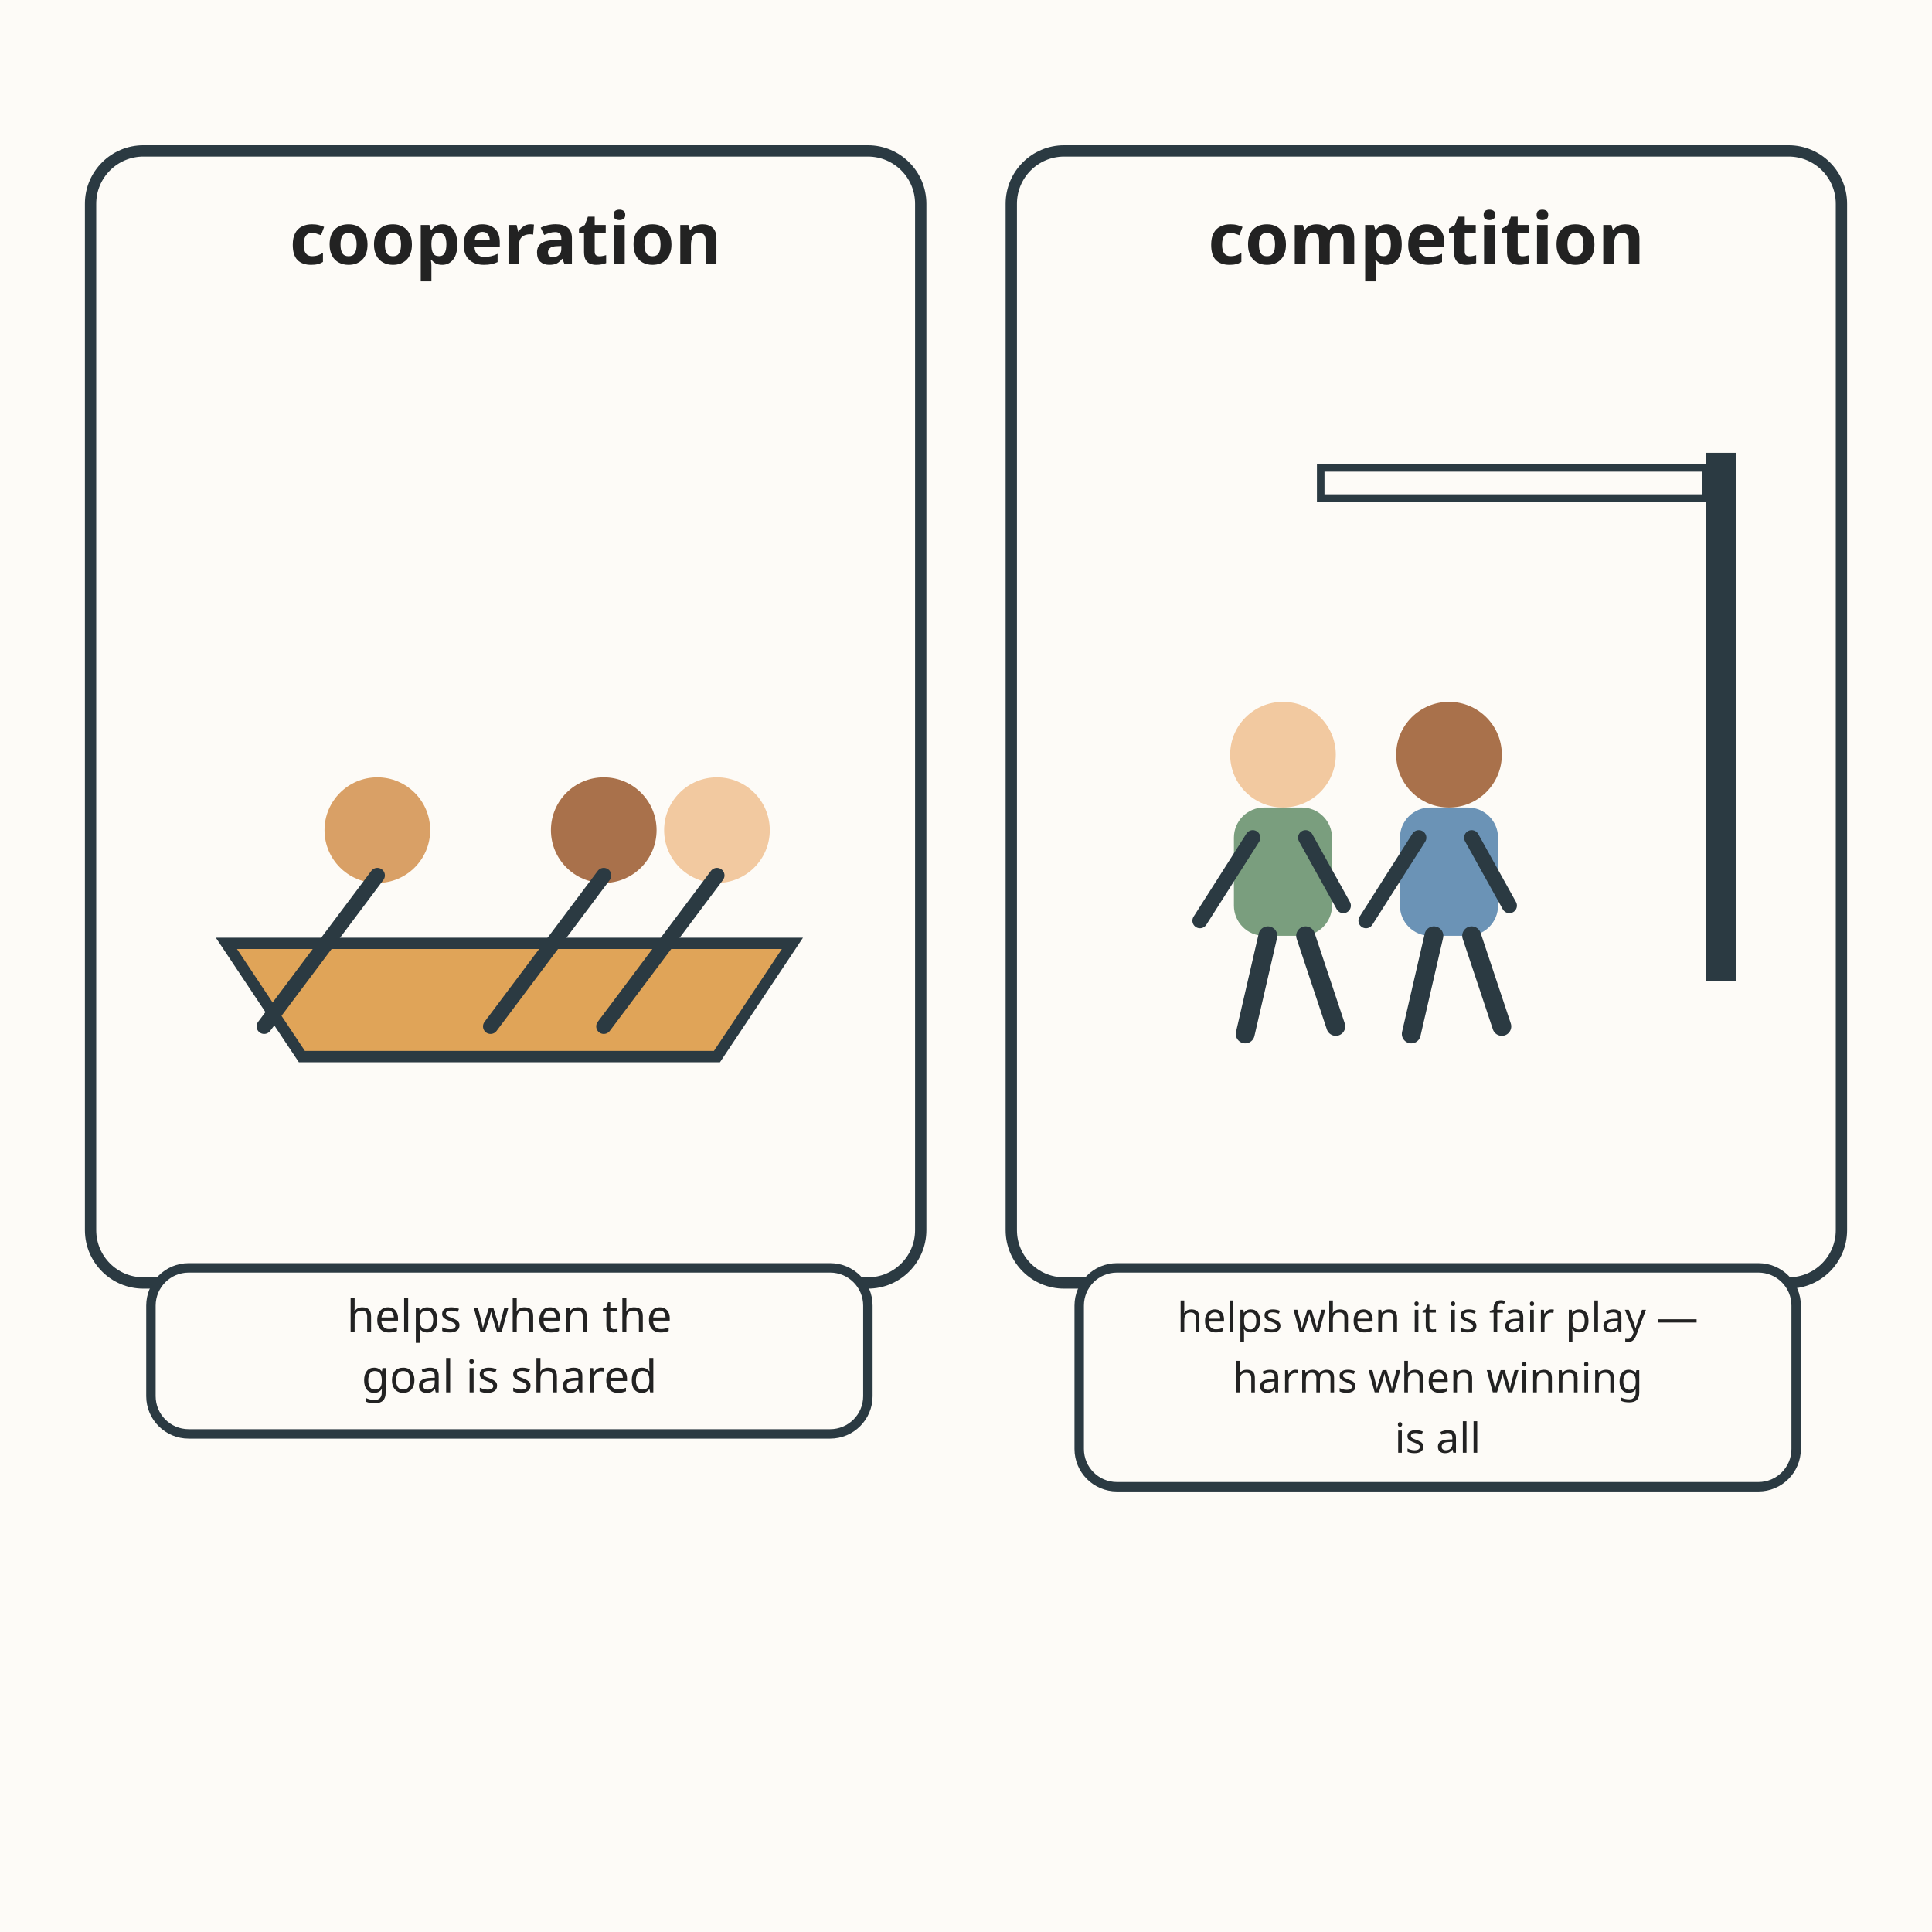
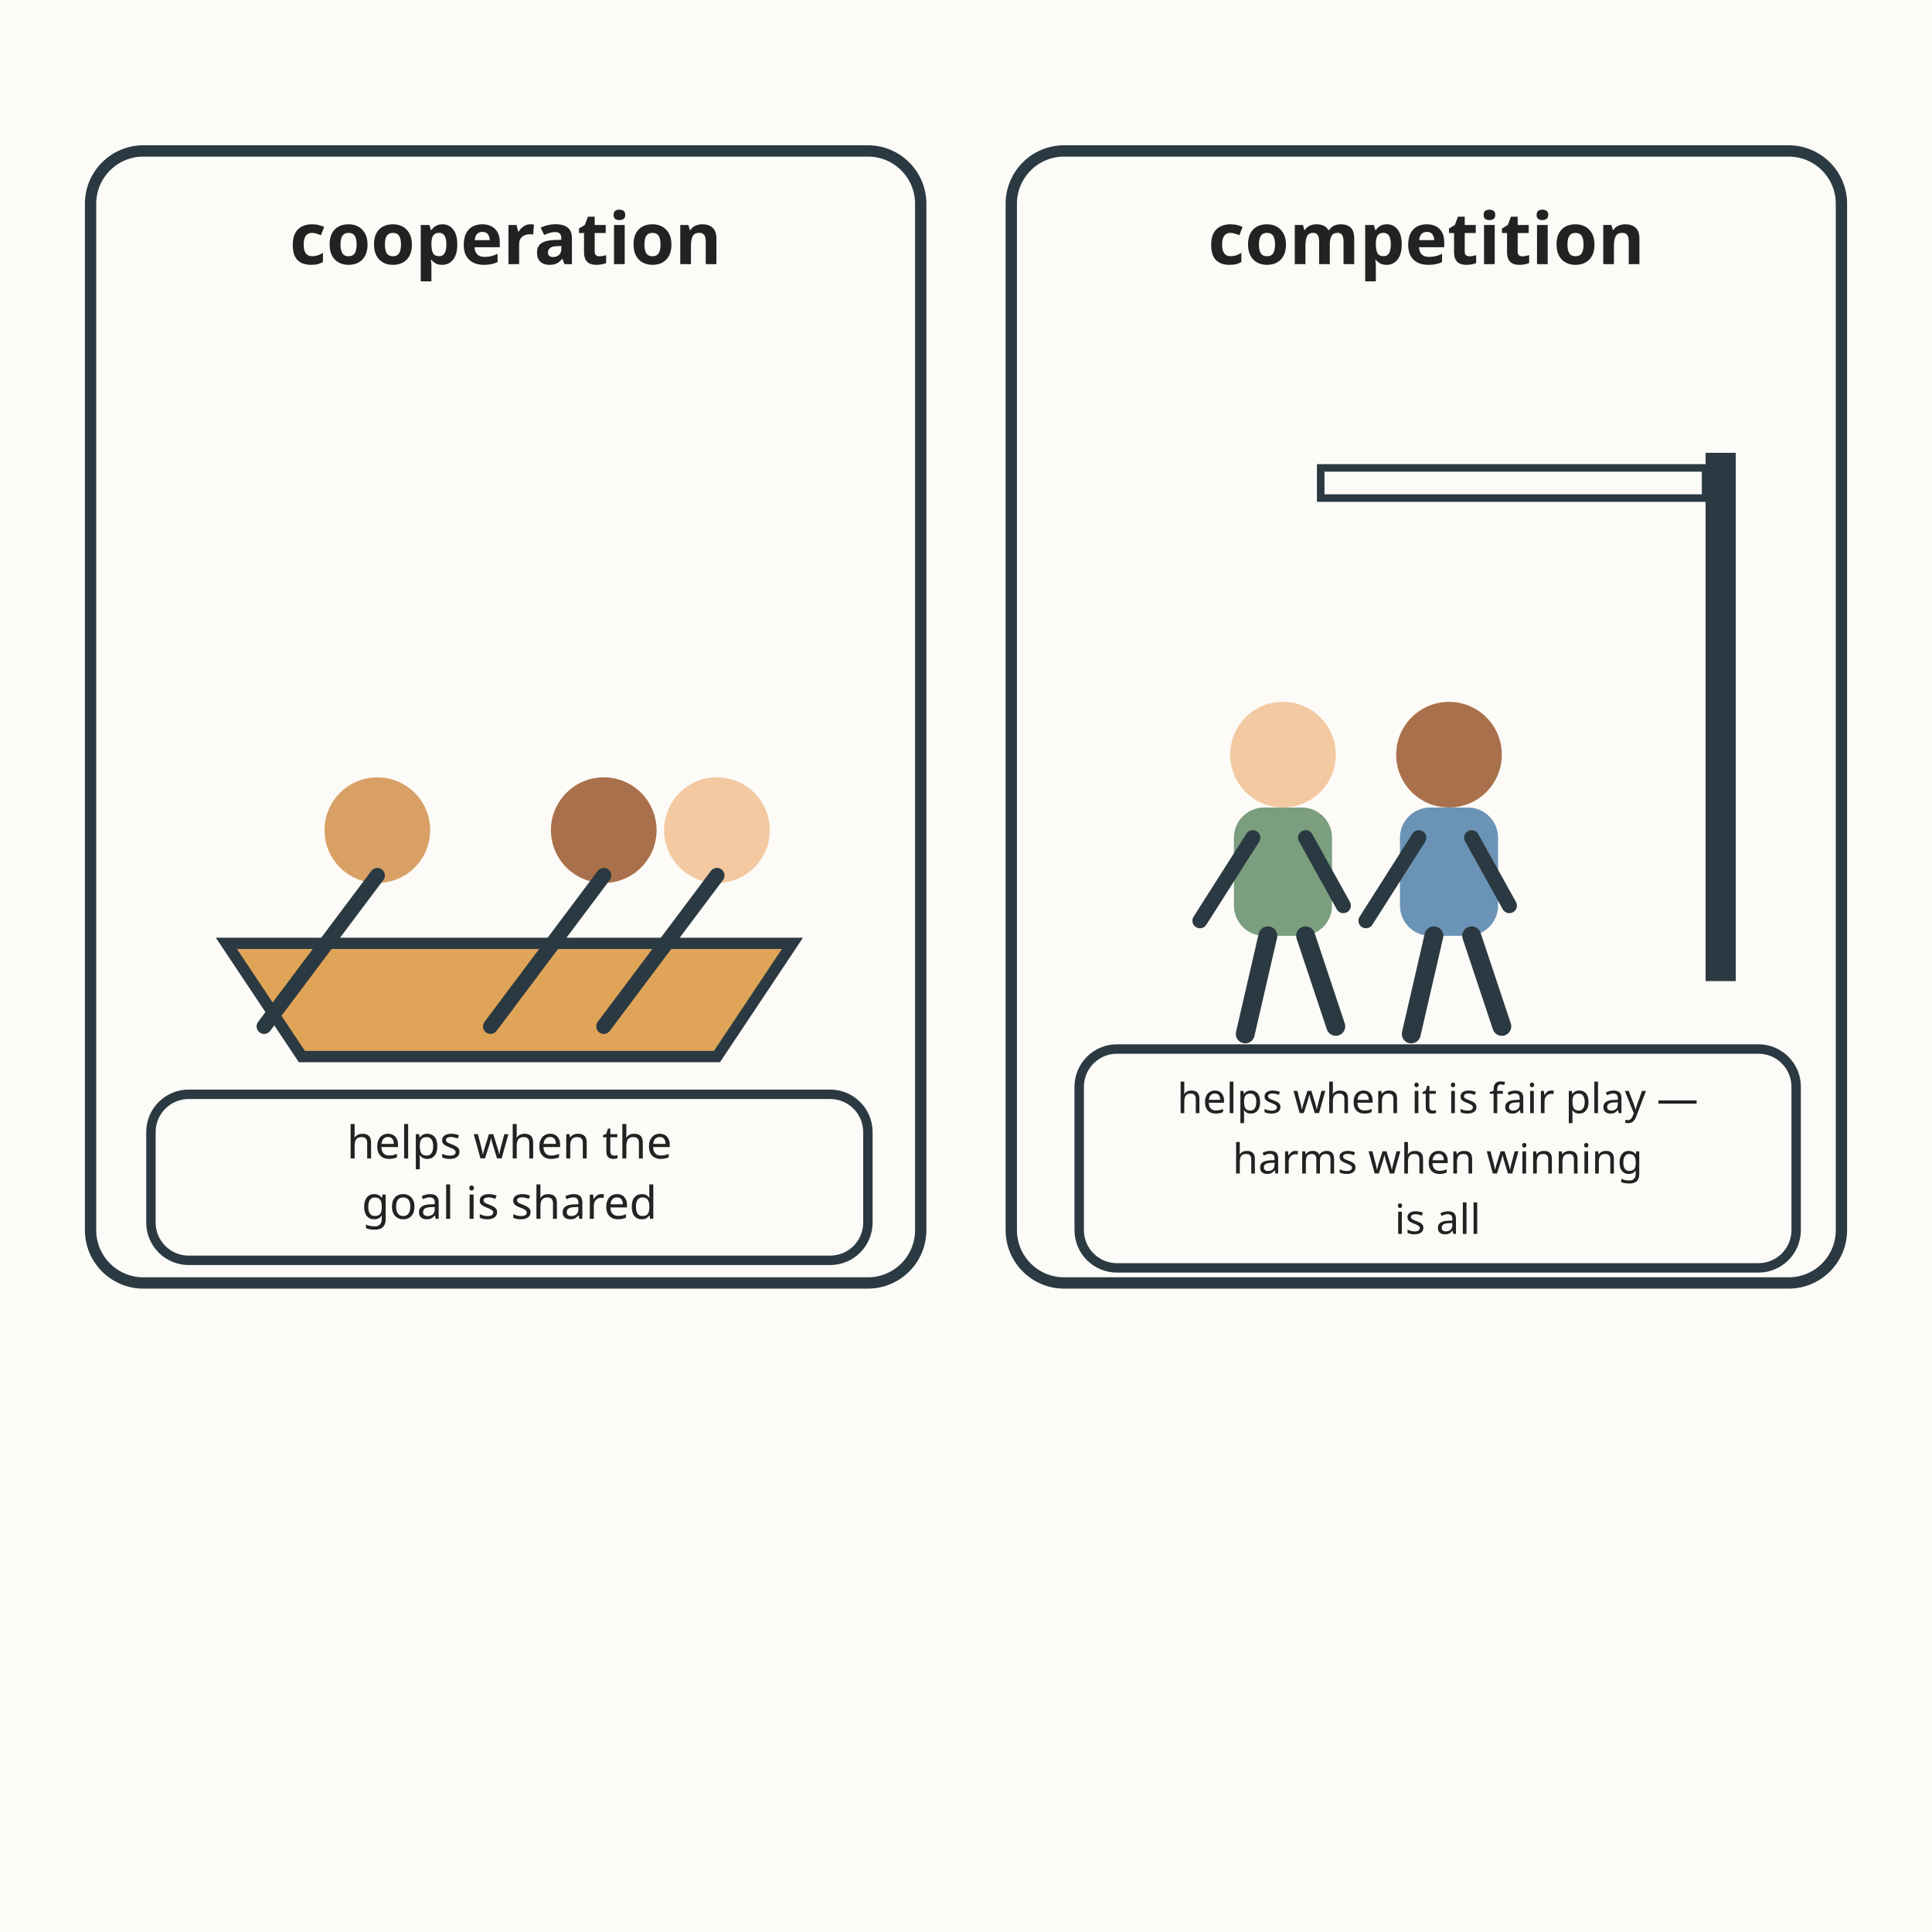
<svg xmlns="http://www.w3.org/2000/svg" viewBox="0 0 512 512" role="img" aria-labelledby="t d">
  <rect width="512" height="512" fill="#fdfbf7" />
  <g>
    <rect x="24" y="40" width="220" height="300" rx="14" fill="#fdfbf7" stroke="#2b3a42" stroke-width="3" />
    <text x="134" y="70" font-family="sans-serif" font-size="19" fill="#222222" text-anchor="middle" font-weight="bold">cooperation</text>
    <path d="M60 250 L 210 250 L 190 280 L 80 280 Z" fill="#e0a458" stroke="#2b3a42" stroke-width="3" />
    <circle cx="100" cy="220" r="14" fill="#d9a066" />
    <circle cx="160" cy="220" r="14" fill="#a9714b" />
    <circle cx="190" cy="220" r="14" fill="#f2c9a0" />
    <line x1="100" y1="232" x2="70" y2="272" stroke="#2b3a42" stroke-width="4" stroke-linecap="round" />
    <line x1="160" y1="232" x2="130" y2="272" stroke="#2b3a42" stroke-width="4" stroke-linecap="round" />
    <line x1="190" y1="232" x2="160" y2="272" stroke="#2b3a42" stroke-width="4" stroke-linecap="round" />
-     <rect x="40" y="336" width="190" height="44" rx="10" fill="#fdfbf7" stroke="#2b3a42" stroke-width="2.5" />
-     <text x="135" y="353" font-family="sans-serif" font-size="12" fill="#222222" text-anchor="middle">helps when the</text>
-     <text x="135" y="369" font-family="sans-serif" font-size="12" fill="#222222" text-anchor="middle">goal is shared</text>
+     <rect x="40" y="290" width="190" height="44" rx="10" fill="#fdfbf7" stroke="#2b3a42" stroke-width="2.5" />
+     <text x="135" y="307" font-family="sans-serif" font-size="12" fill="#222222" text-anchor="middle">helps when the</text>
+     <text x="135" y="323" text-anchor="middle" font-family="sans-serif" font-size="12" fill="#222222">goal is shared</text>
  </g>
  <g>
    <rect x="268" y="40" width="220" height="300" rx="14" fill="#fdfbf7" stroke="#2b3a42" stroke-width="3" />
    <text x="378" y="70" font-family="sans-serif" font-size="19" fill="#222222" text-anchor="middle" font-weight="bold">competition</text>
    <rect x="452" y="120" width="8" height="140" fill="#2b3a42" />
    <path d="M452 124 L 350 124 L 350 132 L 452 132 Z" fill="#fdfbf7" stroke="#2b3a42" stroke-width="2" />
    <circle cx="340" cy="200" r="14" fill="#f2c9a0" />
    <rect x="327" y="214" width="26" height="34" rx="8" fill="#7a9e7e" />
    <path d="M332 222 L 318 244" stroke="#2b3a42" stroke-width="4" stroke-linecap="round" />
    <path d="M346 222 L 356 240" stroke="#2b3a42" stroke-width="4" stroke-linecap="round" />
    <path d="M336 248 L 330 274" stroke="#2b3a42" stroke-width="5" stroke-linecap="round" />
    <path d="M346 248 L 354 272" stroke="#2b3a42" stroke-width="5" stroke-linecap="round" />
    <circle cx="384" cy="200" r="14" fill="#a9714b" />
    <rect x="371" y="214" width="26" height="34" rx="8" fill="#6b93b6" />
    <path d="M376 222 L 362 244" stroke="#2b3a42" stroke-width="4" stroke-linecap="round" />
    <path d="M390 222 L 400 240" stroke="#2b3a42" stroke-width="4" stroke-linecap="round" />
    <path d="M380 248 L 374 274" stroke="#2b3a42" stroke-width="5" stroke-linecap="round" />
    <path d="M390 248 L 398 272" stroke="#2b3a42" stroke-width="5" stroke-linecap="round" />
-     <rect x="286" y="336" width="190" height="58" rx="10" fill="#fdfbf7" stroke="#2b3a42" stroke-width="2.5" />
-     <text x="381" y="353" font-family="sans-serif" font-size="11" fill="#222222" text-anchor="middle">helps when it is fair play —</text>
-     <text x="381" y="369" font-family="sans-serif" font-size="11" fill="#222222" text-anchor="middle">harms when winning</text>
-     <text x="381" y="385" font-family="sans-serif" font-size="11" fill="#222222" text-anchor="middle">is all</text>
+     <rect x="286" y="278" width="190" height="58" rx="10" fill="#fdfbf7" stroke="#2b3a42" stroke-width="2.5" />
+     <text x="381" y="295" font-family="sans-serif" font-size="11" fill="#222222" text-anchor="middle">helps when it is fair play —</text>
+     <text x="381" y="311" font-family="sans-serif" font-size="11" fill="#222222" text-anchor="middle">harms when winning</text>
+     <text x="381" y="327" font-family="sans-serif" font-size="11" fill="#222222" text-anchor="middle">is all</text>
  </g>
</svg>
